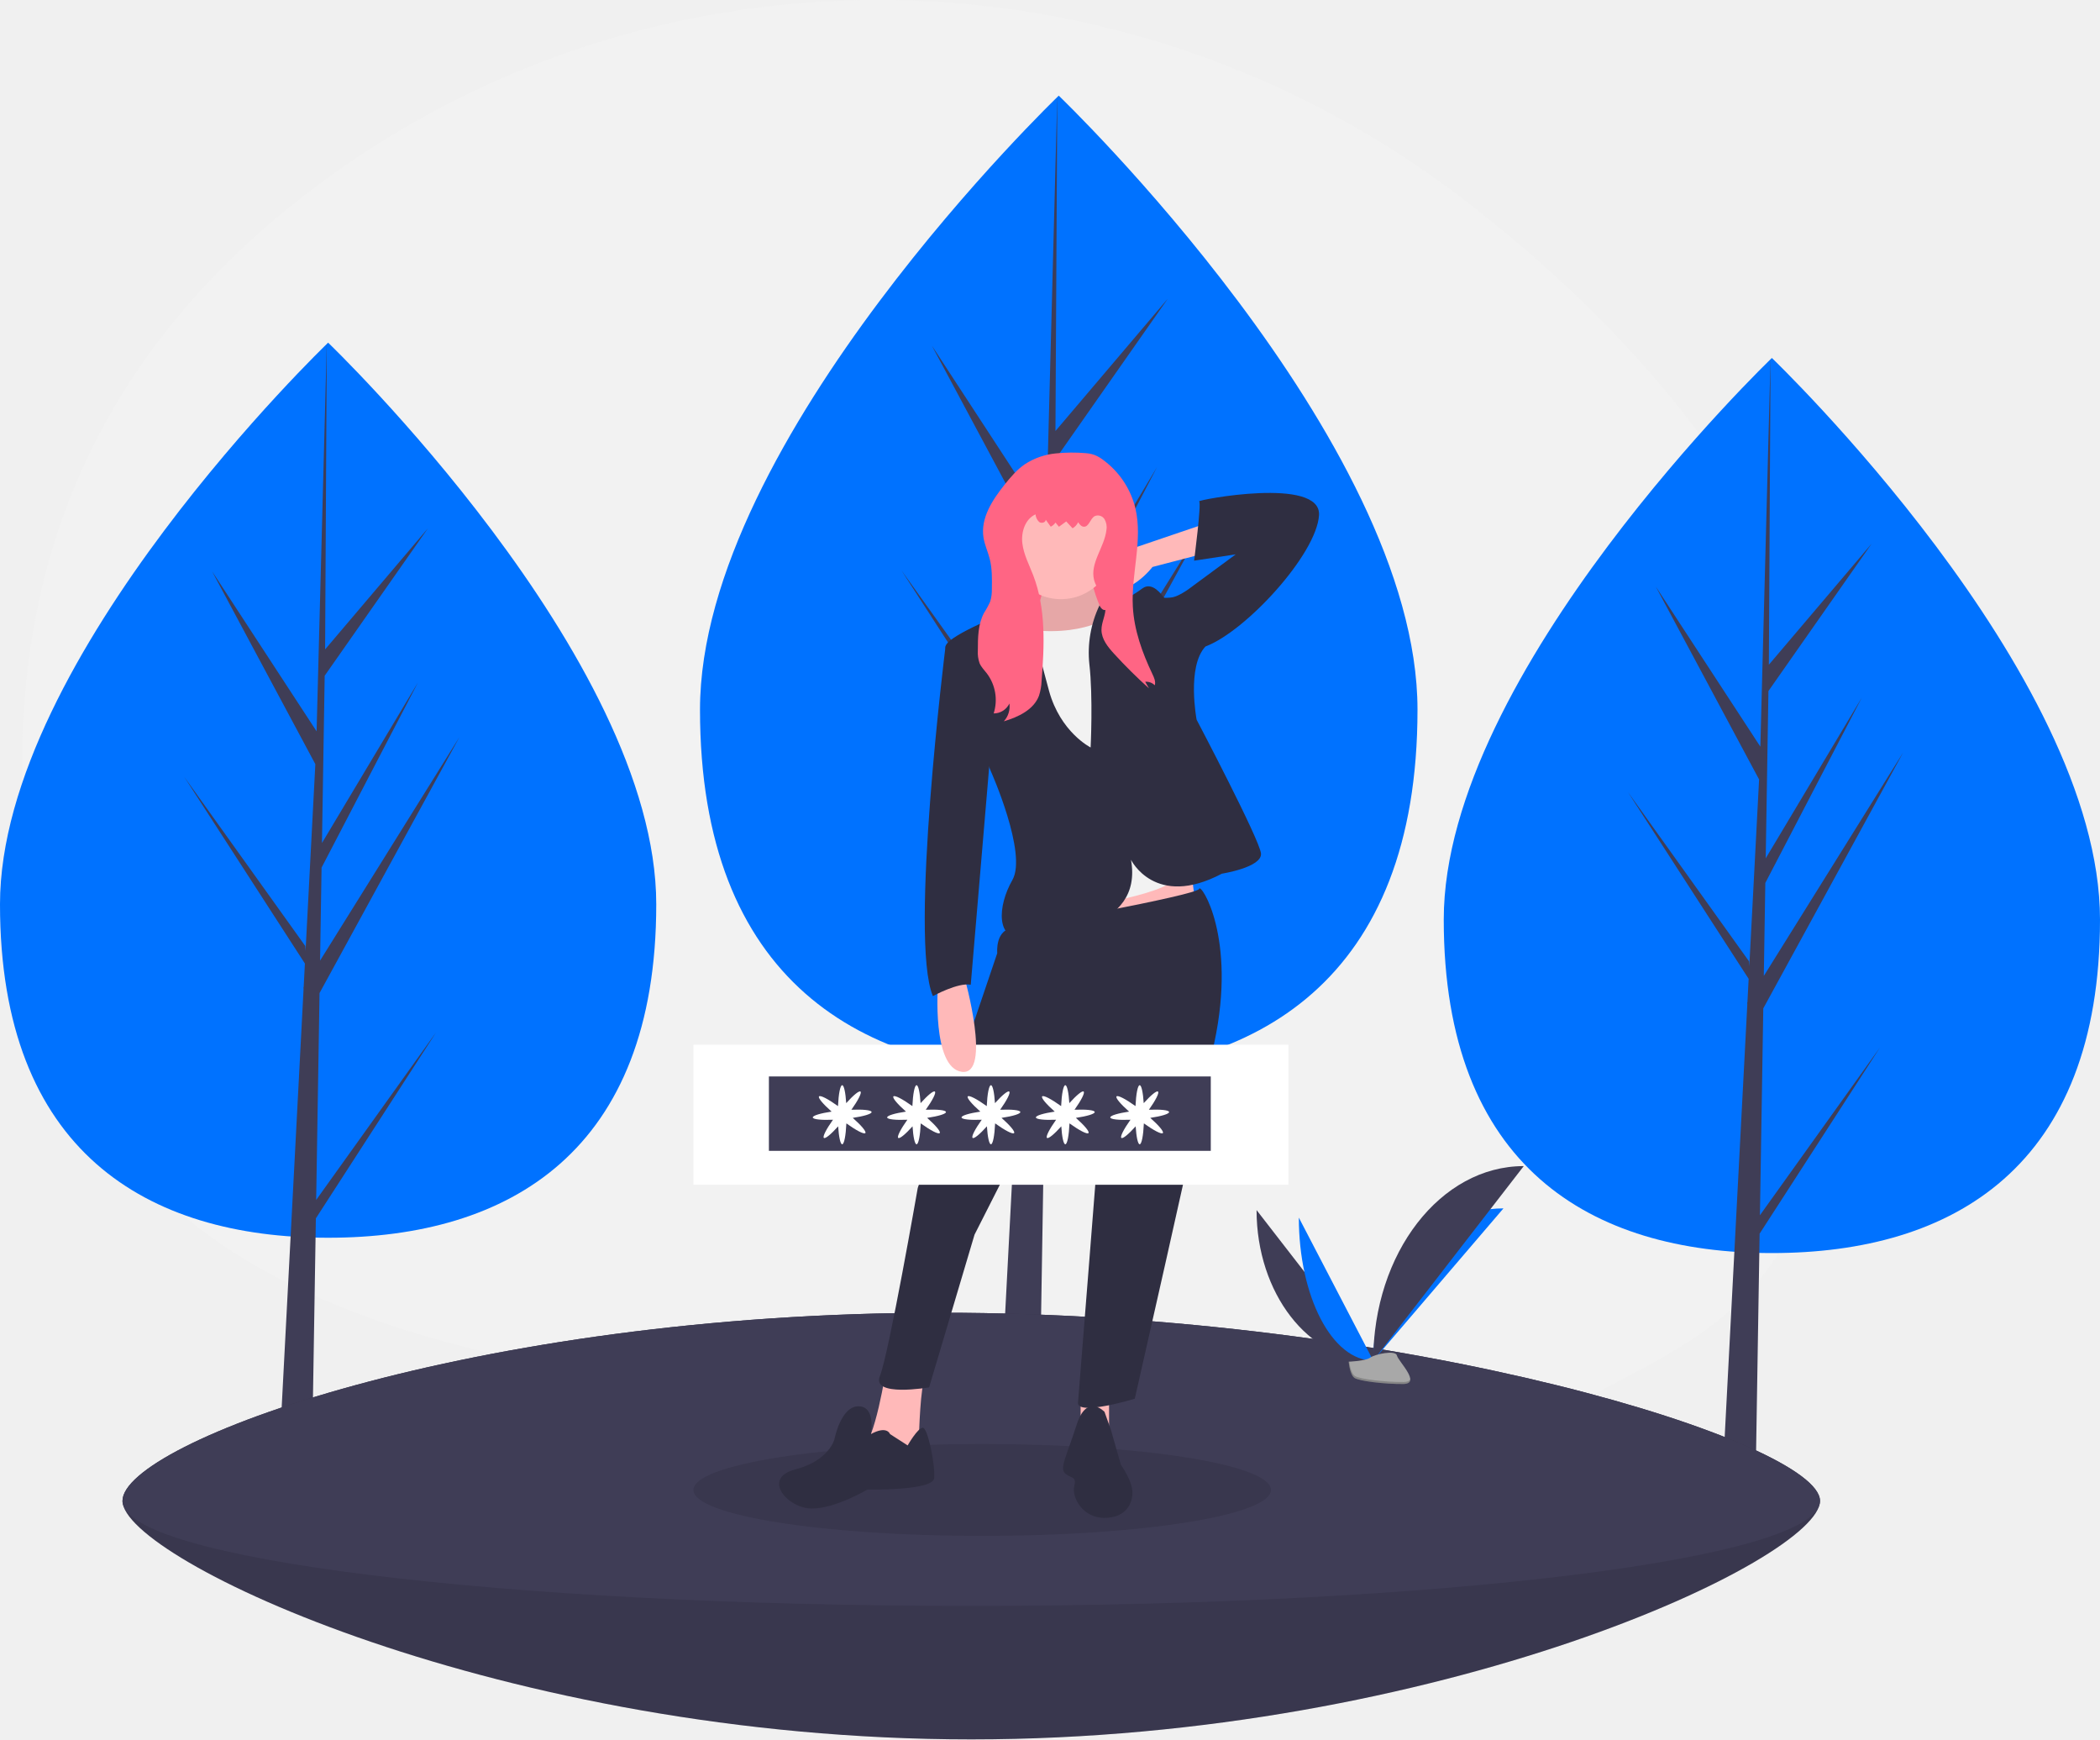
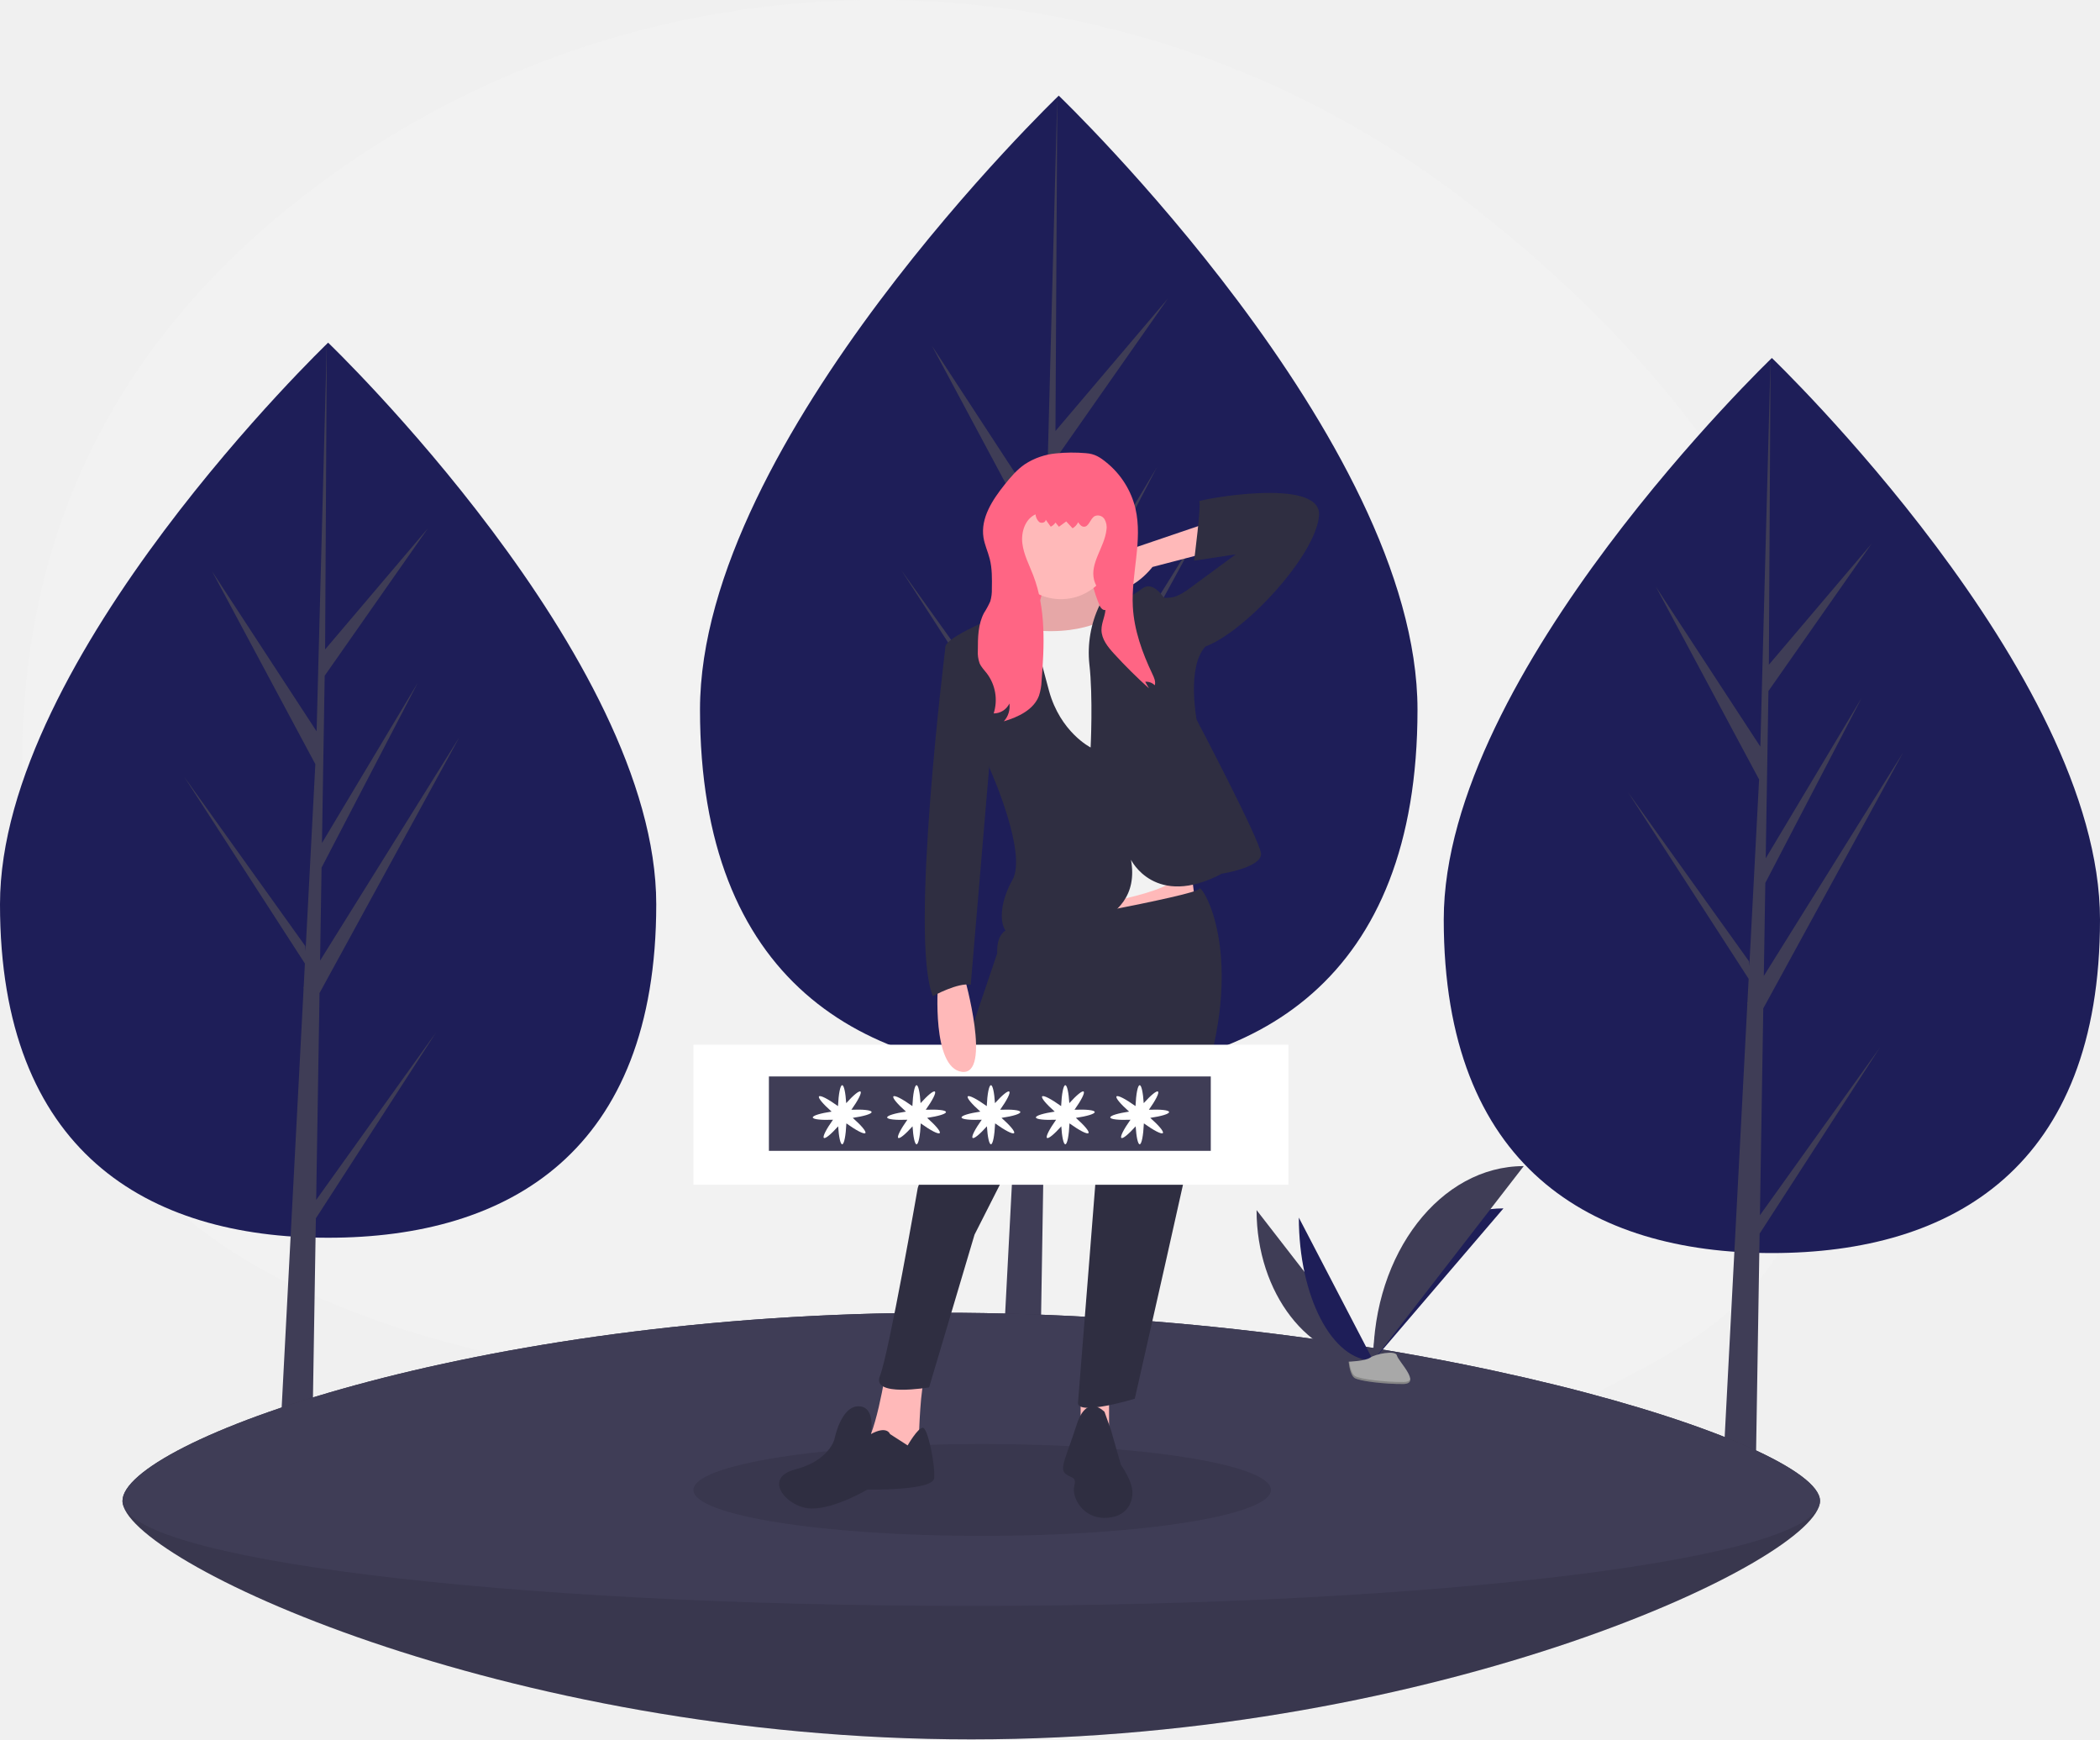
<svg xmlns="http://www.w3.org/2000/svg" id="f7dcc58f-beb5-4050-9d04-9a029c12a87b" data-name="Layer 1" width="960" height="794.981" viewBox="0 0 960 794.981">
  <path d="M968.81,506.952c-5.27,45.15-16.22,81.4-31.25,110.31-20,38.52-54.21,54.04-84.77,70.28a193.277,193.277,0,0,1-27.46,11.94c-55.61,19.3-117.85,14.18-166.74,3.99a657.297,657.297,0,0,0-104.09-13.16q-14.97-.675-29.97-.67c-15.42.02-293.07,5.29-360.67-131.57-16.69-33.76-28.13-75-32.24-125.27-11.63-142.12,52.29-235.46,134.74-296.47,155.97-115.41,369.76-110.57,523.43,7.88C892.15,223.112,987.99,342.522,968.81,506.952Z" transform="translate(-120 -52.50941)" fill="#f2f2f2" />
-   <path d="M420,465.807c0,112.967-67.157,152.411-150,152.411s-150-39.444-150-152.411S270,209.127,270,209.127,420,352.839,420,465.807Z" transform="translate(-120 -52.50941)" fill="#0072ff" />
+   <path d="M420,465.807c0,112.967-67.157,152.411-150,152.411s-150-39.444-150-152.411S270,209.127,270,209.127,420,352.839,420,465.807Z" transform="translate(-120 -52.50941)" fill="#1e1e58" />
  <polygon points="144.536 548.428 146.072 453.884 210.006 336.921 146.313 439.053 147.003 396.543 191.066 311.921 147.186 385.293 147.186 385.293 148.428 308.836 195.612 241.466 148.623 296.813 149.399 156.618 144.522 342.211 144.923 334.555 96.951 261.126 144.154 349.252 139.684 434.642 139.551 432.375 84.248 355.102 139.383 440.382 138.824 451.061 138.724 451.221 138.77 452.098 127.43 668.739 142.581 668.739 144.399 556.84 199.399 471.769 144.536 548.428" fill="#3f3d56" />
-   <path d="M1080,472.807c0,112.967-67.157,152.411-150,152.411s-150-39.444-150-152.411S930,216.127,930,216.127,1080,359.839,1080,472.807Z" transform="translate(-120 -52.50941)" fill="#0072ff" />
+   <path d="M1080,472.807c0,112.967-67.157,152.411-150,152.411s-150-39.444-150-152.411S930,216.127,930,216.127,1080,359.839,1080,472.807Z" transform="translate(-120 -52.50941)" fill="#1e1e58" />
  <polygon points="804.536 555.428 806.072 460.884 870.006 343.921 806.313 446.053 807.003 403.543 851.066 318.921 807.186 392.293 807.186 392.293 808.428 315.836 855.612 248.466 808.623 303.813 809.399 163.618 804.522 349.211 804.923 341.555 756.951 268.126 804.154 356.252 799.684 441.642 799.551 439.375 744.248 362.102 799.383 447.382 798.824 458.061 798.724 458.221 798.77 459.098 787.43 675.739 802.581 675.739 804.399 563.84 859.399 478.769 804.536 555.428" fill="#3f3d56" />
-   <path d="M768,376.864c0,123.511-73.425,166.636-164,166.636S440,500.375,440,376.864,604,96.228,604,96.228,768,253.353,768,376.864Z" transform="translate(-120 -52.50941)" fill="#0072ff" />
+   <path d="M768,376.864c0,123.511-73.425,166.636-164,166.636S440,500.375,440,376.864,604,96.228,604,96.228,768,253.353,768,376.864Z" transform="translate(-120 -52.50941)" fill="#1e1e58" />
  <polygon points="478.026 472.098 479.705 368.73 549.606 240.85 479.969 352.515 480.724 306.037 528.899 213.517 480.923 293.737 480.923 293.737 482.281 210.144 533.869 136.486 482.495 196.999 483.343 43.719 478.011 246.634 478.449 238.263 426 157.981 477.608 254.332 472.721 347.692 472.576 345.213 412.111 260.729 472.393 353.968 471.781 365.643 471.672 365.819 471.722 366.777 459.323 603.638 475.889 603.638 477.876 481.295 538.01 388.284 478.026 472.098" fill="#3f3d56" />
  <path d="M952,738.491c0,26.51-173.714,109-388,109s-388-82.49-388-109,159.714-86,374-86S952,711.981,952,738.491Z" transform="translate(-120 -52.50941)" fill="#3f3d56" />
  <path d="M952,738.491c0,26.51-173.714,109-388,109s-388-82.49-388-109,159.714-86,374-86S952,711.981,952,738.491Z" transform="translate(-120 -52.50941)" opacity="0.1" />
  <path d="M952,738.491c0,26.51-173.714,48-388,48s-388-21.49-388-48,159.714-86,374-86S952,711.981,952,738.491Z" transform="translate(-120 -52.50941)" fill="#3f3d56" />
  <path d="M694.429,605.571c0,38.029,23.857,68.802,53.341,68.802" transform="translate(-120 -52.50941)" fill="#3f3d56" />
-   <path d="M747.769,674.373c0-38.456,26.623-69.575,59.525-69.575" transform="translate(-120 -52.50941)" fill="#0072ff" />
-   <path d="M713.755,609.019c0,36.124,15.213,65.354,34.014,65.354" transform="translate(-120 -52.50941)" fill="#0072ff" />
+   <path d="M747.769,674.373c0-38.456,26.623-69.575,59.525-69.575" transform="translate(-120 -52.50941)" fill="#1e1e58" />
+   <path d="M713.755,609.019c0,36.124,15.213,65.354,34.014,65.354" transform="translate(-120 -52.50941)" fill="#1e1e58" />
  <path d="M747.769,674.373c0-49.139,30.773-88.901,68.802-88.901" transform="translate(-120 -52.50941)" fill="#3f3d56" />
  <path d="M736.548,674.858s7.565-.233,9.844-1.856,11.636-3.562,12.202-.958,11.368,12.949,2.828,13.018-19.844-1.33-22.119-2.716S736.548,674.858,736.548,674.858Z" transform="translate(-120 -52.50941)" fill="#a8a8a8" />
  <path d="M761.574,684.155c-8.54.069-19.844-1.33-22.119-2.716-1.733-1.056-2.423-4.843-2.654-6.59-.16.007-.253.01-.253.01s.479,6.101,2.755,7.487,13.579,2.785,22.119,2.716c2.465-.02,3.317-.897,3.27-2.196C764.349,683.65,763.409,684.14,761.574,684.155Z" transform="translate(-120 -52.50941)" opacity="0.2" />
  <ellipse cx="449" cy="680.981" rx="132" ry="21" opacity="0.1" />
  <rect x="494" y="633.981" width="13" height="30" fill="#ffb9b9" />
  <rect x="458" y="228.981" width="50" height="90" fill="#ff6584" />
  <polygon points="544.721 399.312 546.451 413.157 500.88 427.001 495.111 401.62 544.721 399.312" fill="#ffb9b9" />
  <path d="M597.229,318.569s-1.154,10.383-3.461,10.383-10.383,4.038-10.383,4.038l-2.307,10.96,16.152,9.807,26.535-2.884,7.499-11.537-7.499-7.499s-6.345-13.844-4.038-16.729S597.229,318.569,597.229,318.569Z" transform="translate(-120 -52.50941)" fill="#ffb9b9" />
  <path d="M597.229,318.569s-1.154,10.383-3.461,10.383-10.383,4.038-10.383,4.038l-2.307,10.96,16.152,9.807,26.535-2.884,7.499-11.537-7.499-7.499s-6.345-13.844-4.038-16.729S597.229,318.569,597.229,318.569Z" transform="translate(-120 -52.50941)" opacity="0.1" />
  <path d="M525.122,677.948s-5.192,34.611-11.537,36.919,24.228,6.345,24.228,6.345l2.307-12.691s.577-23.074,2.884-26.535S525.122,677.948,525.122,677.948Z" transform="translate(-120 -52.50941)" fill="#ffb9b9" />
  <path d="M583.961,476.627s83.644-14.998,84.221-17.882,17.306,21.92,6.922,70.376S638.762,691.793,638.762,691.793s-26.535,8.076-25.958,1.731,9.23-116.524,9.23-116.524L616.265,530.274l-9.807,5.769L565.502,616.802,544.735,686.601s-26.535,4.615-22.497-5.192,17.306-85.951,17.306-85.951l36.342-107.295S574.731,476.627,583.961,476.627Z" transform="translate(-120 -52.50941)" fill="#2f2e41" />
  <circle cx="485.016" cy="249.619" r="24.228" fill="#ffb9b9" />
  <path d="M630.109,332.413s-11.537,10.96-38.649,8.076,7.499,61.723,7.499,61.723L609.919,467.397s48.456-5.769,50.186-16.729S630.109,332.413,630.109,332.413Z" transform="translate(-120 -52.50941)" fill="#f2f2f2" />
  <path d="M618.572,394.137s-13.844-6.922-19.036-25.958-9.807-38.649-12.691-38.072c-2.435.487-25.021,9.199-32.341,15.024-1.35,1.074-2.18,2.05-2.27,2.858-.577,5.192,20.767,57.108,20.767,57.108s16.729,37.495,9.807,49.609-7.499,27.689,5.192,26.535,54.801-3.461,49.033-35.765c0,0,10.96,22.497,41.533,6.345,0,0,18.459-2.884,17.882-9.23S667.028,381.446,667.028,381.446s-4.615-24.228,4.038-33.458l-19.613-23.074s-4.615-6.922-9.23-3.461-14.998,9.23-16.729,9.807-2.868-2.073-2.868-2.073a50.154,50.154,0,0,0-4.631,26.878C619.726,371.062,618.572,394.137,618.572,394.137Z" transform="translate(-120 -52.50941)" fill="#2f2e41" />
  <path d="M526.853,707.945s-1.288-4.038-8.72,0c0,0,2.375-12.691-5.701-12.691S501.471,710.252,501.471,710.252s-2.307,9.807-17.882,13.844-3.461,17.882,7.499,17.882,25.382-8.653,25.382-8.653,29.996.577,30.573-5.192-2.884-23.074-5.192-23.074-6.922,8.076-6.922,8.076Z" transform="translate(-120 -52.50941)" fill="#2f2e41" />
  <path d="M624.918,697.793s-8.076-8.653-12.691,5.769-8.076,20.19-5.192,22.497,5.192,1.154,4.038,5.769,3.461,14.421,13.844,14.421,13.268-7.499,12.691-12.691-5.192-11.537-5.192-11.537l-4.615-16.152Z" transform="translate(-120 -52.50941)" fill="#2f2e41" />
  <path d="M670.489,292.033l-30.573,10.383s-27.689,16.152-15.575,19.613,22.497-10.383,22.497-10.383l26.535-6.922Z" transform="translate(-120 -52.50941)" fill="#ffb9b9" />
  <path d="M588.532,264.663c-3.63,2.487-6.52,5.893-9.267,9.329-5.583,6.983-11.052,15.323-9.677,24.157.522,3.355,2.014,6.478,2.853,9.768,1.133,4.44,1.058,9.087.977,13.669a18.459,18.459,0,0,1-.715,5.764,37.991,37.991,0,0,1-2.842,5.254c-2.778,5.175-2.846,11.323-2.849,17.197a14.666,14.666,0,0,0,.791,5.832c.759,1.766,2.171,3.151,3.342,4.675a20.165,20.165,0,0,1,3.108,18.269,7.914,7.914,0,0,0,7.19-4.534,10.024,10.024,0,0,1-2.563,8.152c6.603-1.962,13.682-5.271,16.092-11.724a24.847,24.847,0,0,0,1.185-6.776c1.282-16.188,2.014-32.981-3.791-48.146-1.857-4.852-4.385-9.548-5.008-14.706s1.281-11.118,6.019-13.248a5.464,5.464,0,0,0,1.65,3.476c1.055.783,3.005.292,3.024-1.022l2.289,3.187a5.592,5.592,0,0,0,2.174-1.896l1.569,1.921,3.337-2.428,2.898,3.125a6.166,6.166,0,0,0,2.544-2.769c.623.931,1.394,1.955,2.51,2.056,2.43.22,2.932-3.637,5.055-4.84a3.583,3.583,0,0,1,4.472,1.355,7.299,7.299,0,0,1,.9,4.943c-.879,7.932-7.647,15.17-5.64,22.894,1.128,4.343,4.929,7.826,5.215,12.305.229,3.579-1.875,6.965-1.843,10.551.038,4.203,2.941,7.772,5.776,10.875q7.568,8.284,15.931,15.792l-1.722-3.013a5.592,5.592,0,0,1,4.386,1.613c.495-1.732-.326-3.537-1.1-5.163-4.638-9.739-8.382-20.108-8.941-30.88-.777-14.973,4.606-30.18,1.194-44.78a38.655,38.655,0,0,0-13.029-20.828c-3.156-2.598-5.548-4.154-9.635-4.44a72.721,72.721,0,0,0-13.725.108A31.418,31.418,0,0,0,588.532,264.663Z" transform="translate(-120 -52.50941)" fill="#ff6584" />
  <path d="M646.838,325.491s6.345.577,9.23,0,6.922-3.461,6.922-3.461l21.92-16.152-19.036,2.884s3.461-26.535,2.307-27.112,55.955-11.537,54.801,6.345-33.458,53.071-51.917,59.993L658.952,349.719Z" transform="translate(-120 -52.50941)" fill="#2f2e41" />
  <rect x="317" y="477.491" width="272" height="64" fill="#fff" />
  <rect x="351.5" y="491.991" width="202" height="34" fill="#3f3d56" />
  <path d="M518.442,560.754c-.081-.872-3.937-1.26-9.228-1.042,3.066-4.317,4.842-7.762,4.155-8.305-.648-.512-3.3,1.701-6.529,5.296C506.535,551.881,505.826,548.5,505,548.5c-.901,0-1.662,4.023-1.913,9.551-4.493-3.231-8.122-5.128-8.68-4.421-.533.675,1.895,3.526,5.756,6.936-5.095.756-8.685,1.823-8.605,2.679.081.872,3.937,1.26,9.228,1.042-3.066,4.317-4.842,7.762-4.155,8.305.648.512,3.3-1.701,6.529-5.296C503.465,572.119,504.174,575.5,505,575.5c.901,0,1.662-4.023,1.913-9.551,4.493,3.231,8.122,5.128,8.68,4.421.533-.675-1.895-3.526-5.756-6.936C514.932,562.677,518.522,561.61,518.442,560.754Z" transform="translate(-120 -52.50941)" fill="#fff" />
  <path d="M552.442,560.754c-.081-.872-3.937-1.26-9.228-1.042,3.066-4.317,4.842-7.762,4.155-8.305-.648-.512-3.3,1.701-6.529,5.296C540.535,551.881,539.826,548.5,539,548.5c-.901,0-1.662,4.023-1.913,9.551-4.493-3.231-8.122-5.128-8.68-4.421-.533.675,1.895,3.526,5.756,6.936-5.095.756-8.685,1.823-8.605,2.679.081.872,3.937,1.26,9.228,1.042-3.066,4.317-4.842,7.762-4.155,8.305.648.512,3.3-1.701,6.529-5.296C537.465,572.119,538.174,575.5,539,575.5c.901,0,1.662-4.023,1.913-9.551,4.493,3.231,8.122,5.128,8.68,4.421.533-.675-1.895-3.526-5.756-6.936C548.932,562.677,552.522,561.61,552.442,560.754Z" transform="translate(-120 -52.50941)" fill="#fff" />
  <path d="M586.442,560.754c-.081-.872-3.937-1.26-9.228-1.042,3.066-4.317,4.842-7.762,4.155-8.305-.648-.512-3.3,1.701-6.529,5.296C574.535,551.881,573.826,548.5,573,548.5c-.901,0-1.662,4.023-1.913,9.551-4.493-3.231-8.122-5.128-8.68-4.421-.533.675,1.895,3.526,5.756,6.936-5.095.756-8.685,1.823-8.605,2.679.081.872,3.937,1.26,9.228,1.042-3.066,4.317-4.842,7.762-4.155,8.305.648.512,3.3-1.701,6.529-5.296C571.465,572.119,572.174,575.5,573,575.5c.901,0,1.662-4.023,1.913-9.551,4.493,3.231,8.122,5.128,8.68,4.421.533-.675-1.895-3.526-5.756-6.936C582.932,562.677,586.522,561.61,586.442,560.754Z" transform="translate(-120 -52.50941)" fill="#fff" />
  <path d="M620.442,560.754c-.081-.872-3.937-1.26-9.228-1.042,3.066-4.317,4.842-7.762,4.155-8.305-.648-.512-3.3,1.701-6.529,5.296C608.535,551.881,607.826,548.5,607,548.5c-.901,0-1.662,4.023-1.913,9.551-4.493-3.231-8.122-5.128-8.68-4.421-.533.675,1.895,3.526,5.756,6.936-5.095.756-8.685,1.823-8.605,2.679.081.872,3.937,1.26,9.228,1.042-3.066,4.317-4.842,7.762-4.155,8.305.648.512,3.3-1.701,6.529-5.296C605.465,572.119,606.174,575.5,607,575.5c.901,0,1.662-4.023,1.913-9.551,4.493,3.231,8.122,5.128,8.68,4.421.533-.675-1.895-3.526-5.756-6.936C616.932,562.677,620.522,561.61,620.442,560.754Z" transform="translate(-120 -52.50941)" fill="#fff" />
  <path d="M654.442,560.754c-.081-.872-3.937-1.26-9.228-1.042,3.066-4.317,4.842-7.762,4.155-8.305-.648-.512-3.3,1.701-6.529,5.296C642.535,551.881,641.826,548.5,641,548.5c-.901,0-1.662,4.023-1.913,9.551-4.493-3.231-8.122-5.128-8.68-4.421-.533.675,1.895,3.526,5.756,6.936-5.095.756-8.685,1.823-8.605,2.679.081.872,3.937,1.26,9.228,1.042-3.066,4.317-4.842,7.762-4.155,8.305.648.512,3.3-1.701,6.529-5.296C639.465,572.119,640.174,575.5,641,575.5c.901,0,1.662-4.023,1.913-9.551,4.493,3.231,8.122,5.128,8.68,4.421.533-.675-1.895-3.526-5.756-6.936C650.932,562.677,654.522,561.61,654.442,560.754Z" transform="translate(-120 -52.50941)" fill="#fff" />
  <path d="M548.773,502.585s-2.884,38.072,10.96,39.803,1.154-43.264,1.154-43.264Z" transform="translate(-120 -52.50941)" fill="#ffb9b9" />
  <path d="M556.272,346.835l-4.038,1.154s-16.729,133.83-5.769,159.788c0,0,11.537-6.345,17.306-5.192l9.23-109.025Z" transform="translate(-120 -52.50941)" fill="#2f2e41" />
</svg>
